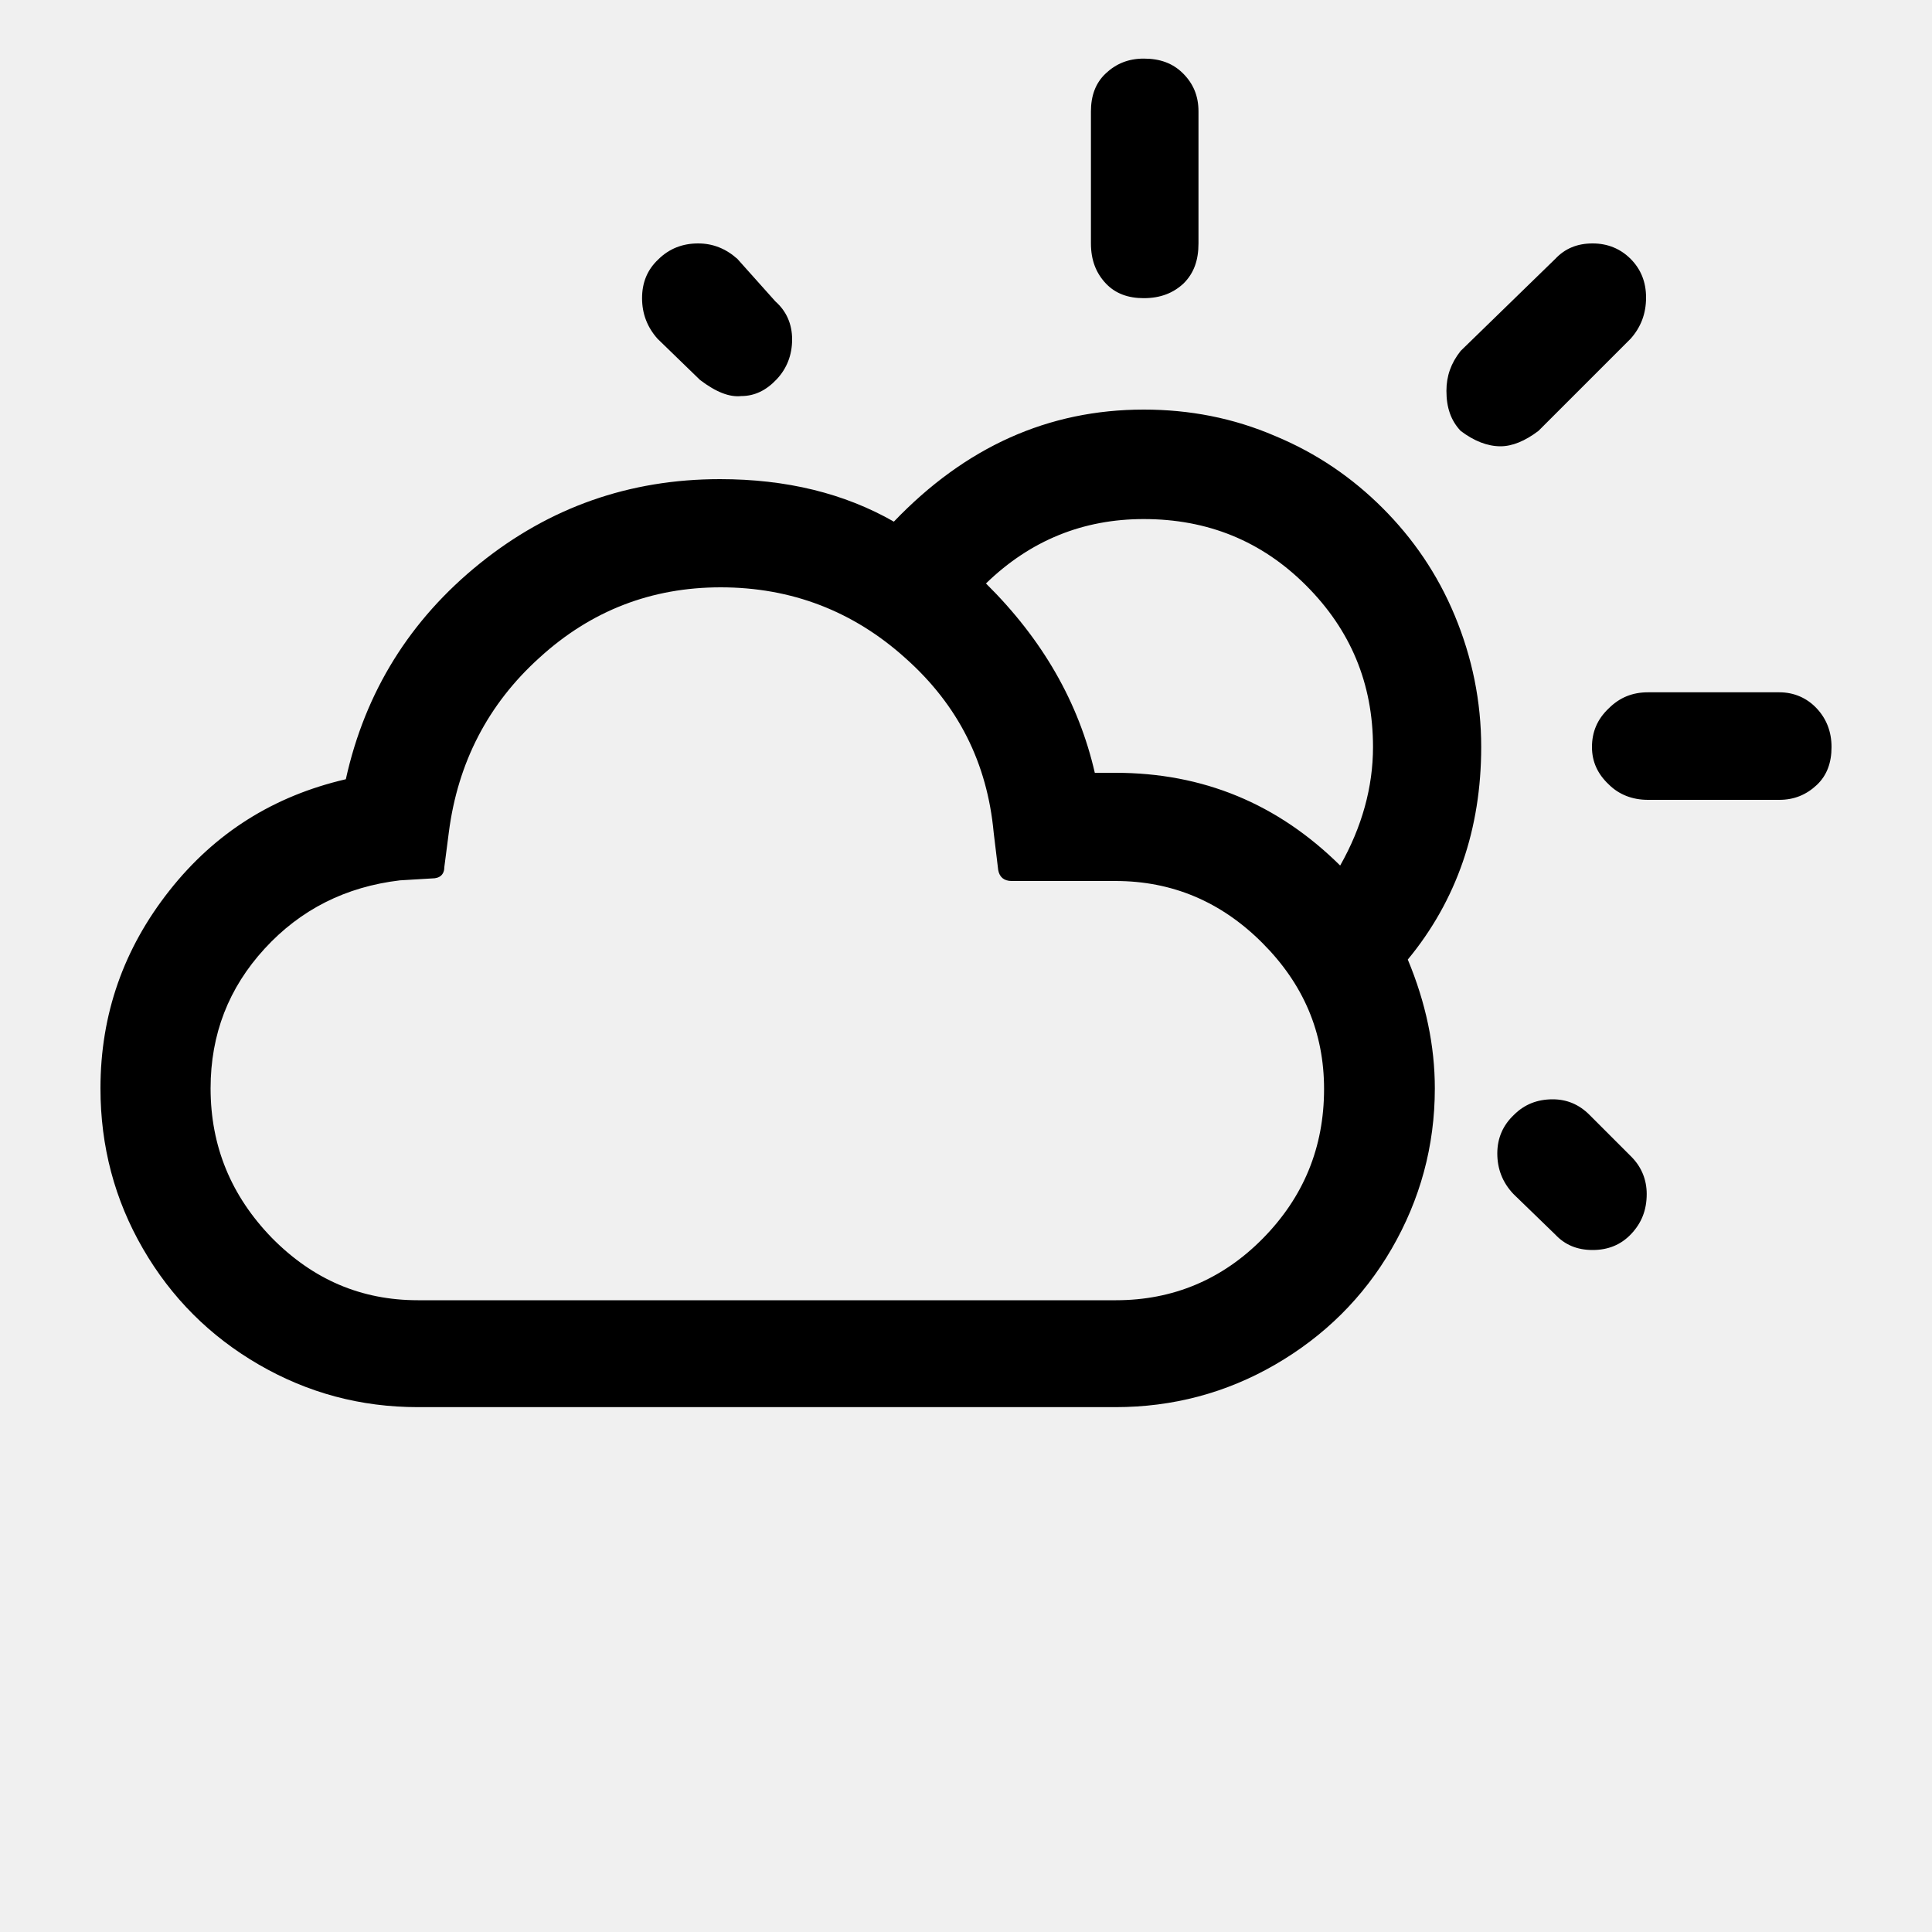
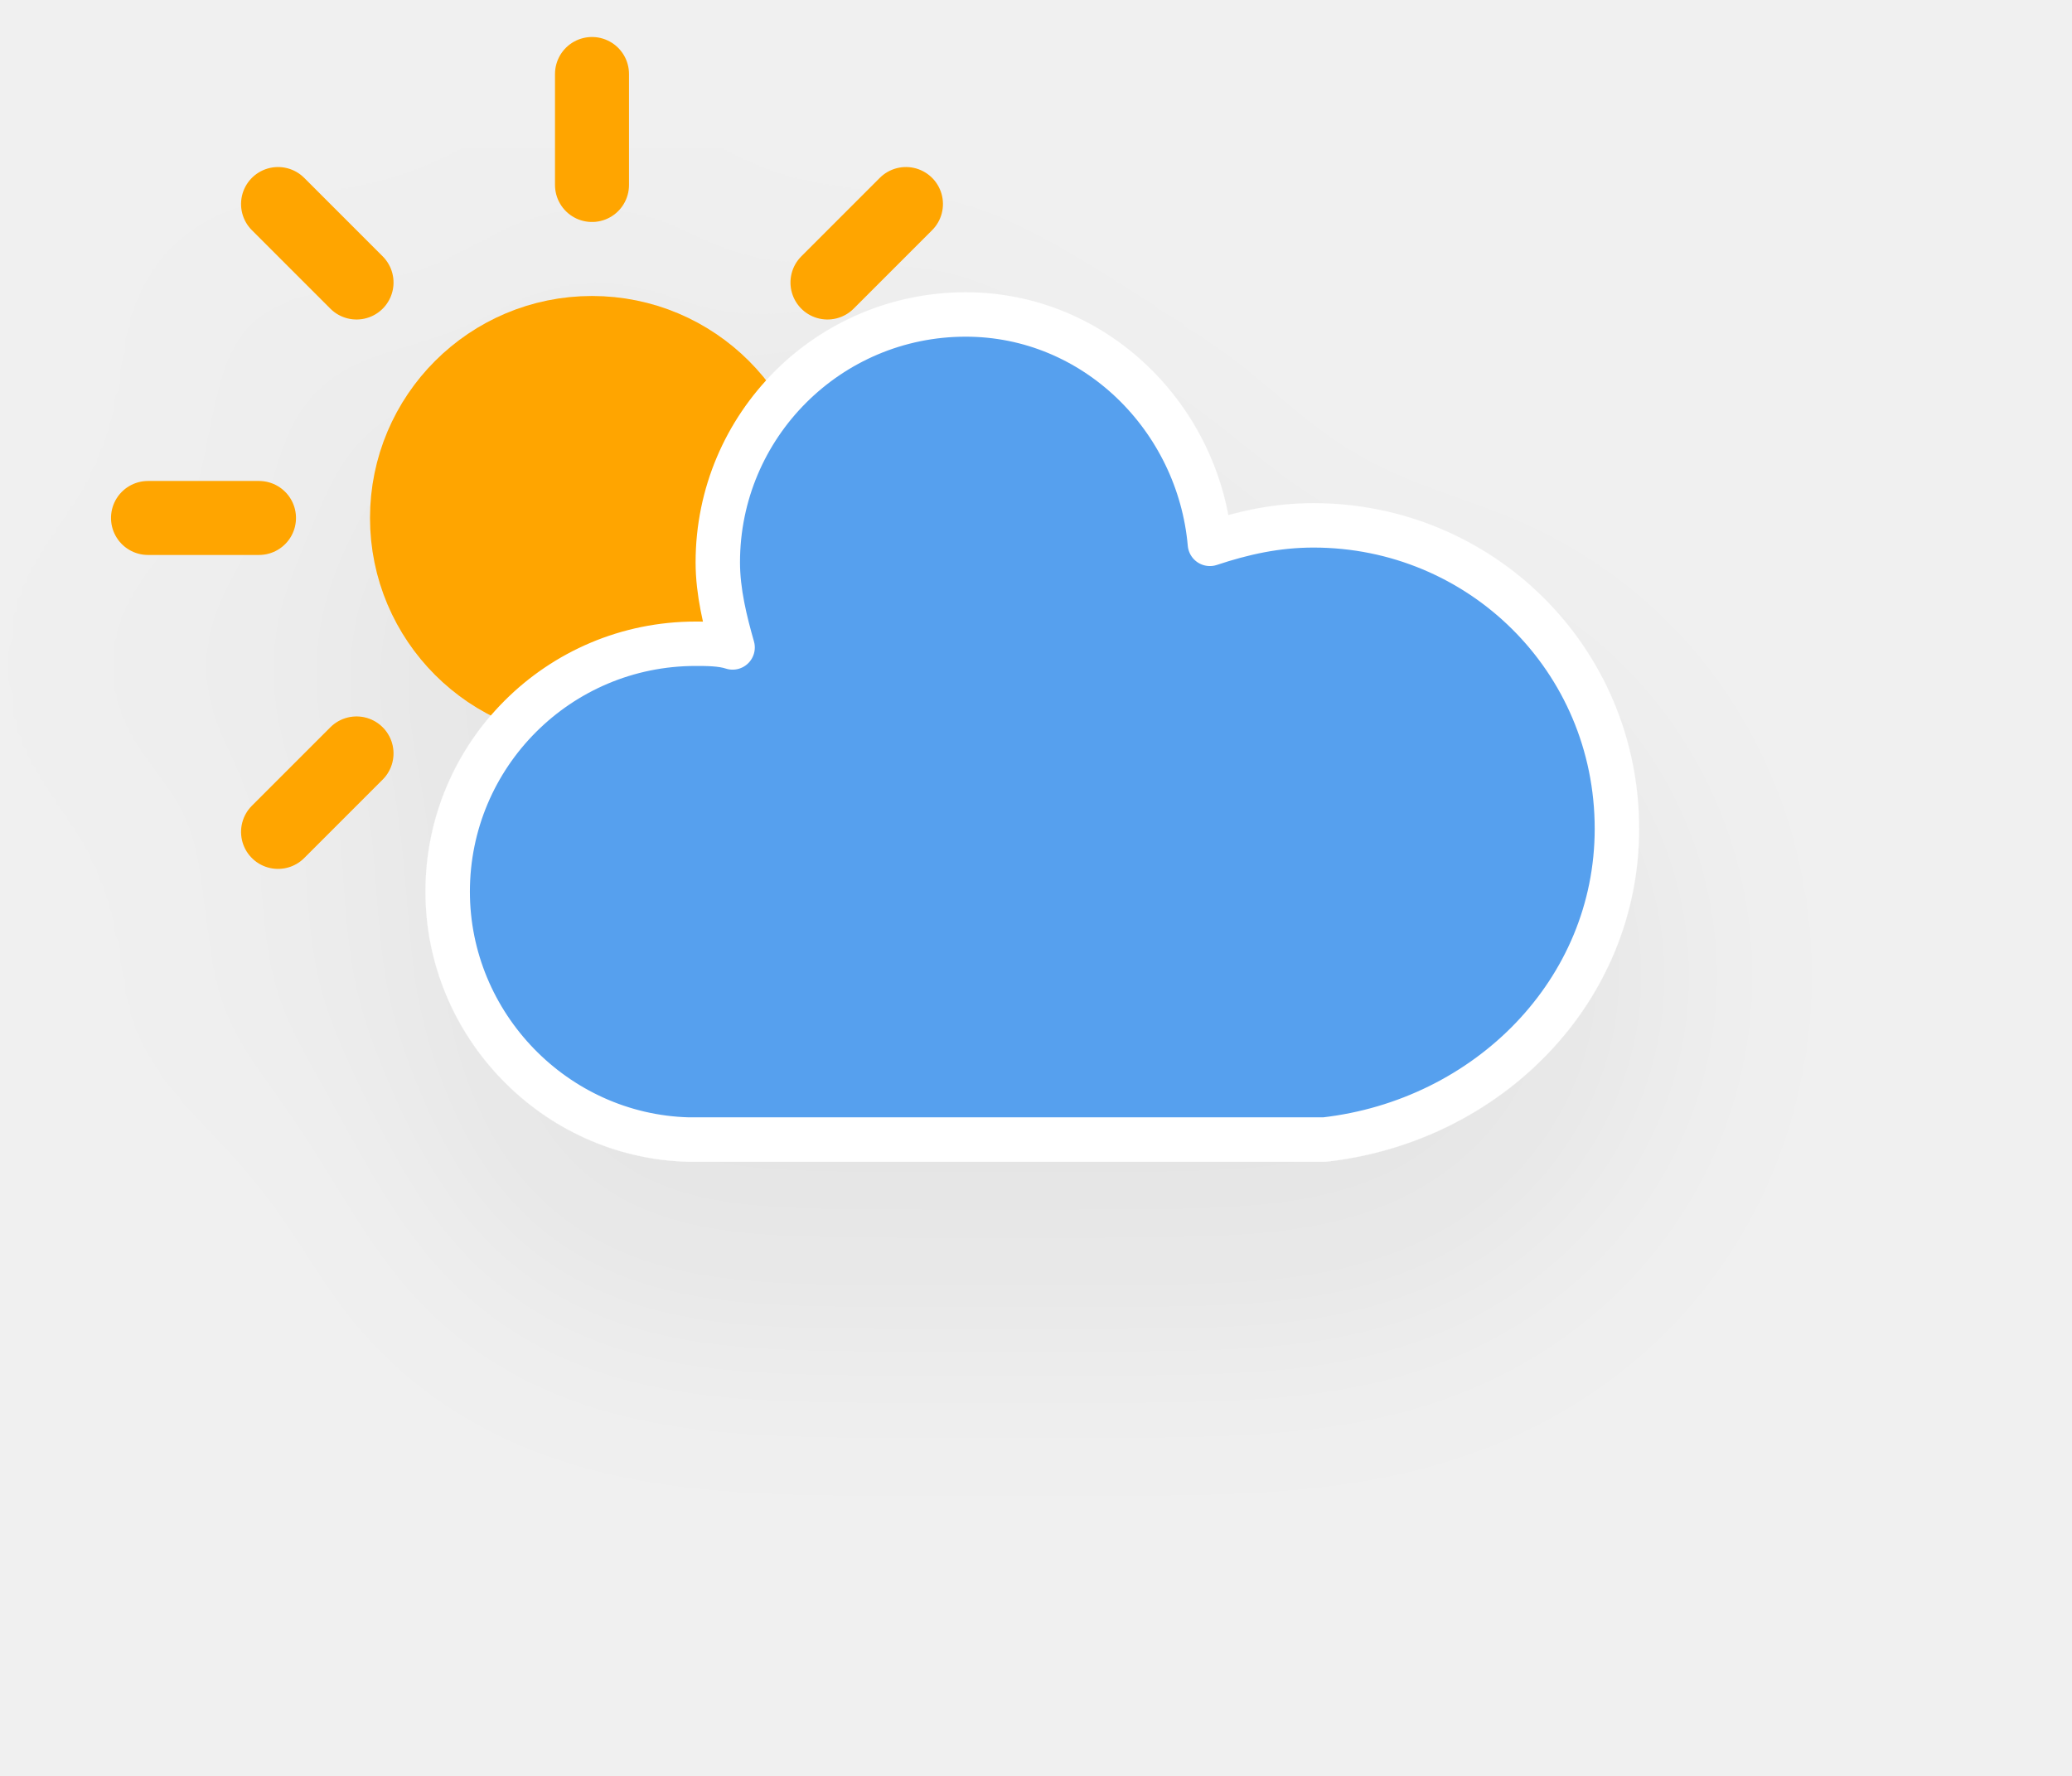
- <svg xmlns="http://www.w3.org/2000/svg" version="1.1" id="Layer_1" x="0px" y="0px" viewBox="0 0 30 30" style="enable-background:new 0 0 30 30;" xml:space="preserve">
-   <path d="M1.56,16.9c0,0.9,0.22,1.73,0.66,2.49s1.04,1.36,1.8,1.8c0.76,0.44,1.58,0.66,2.47,0.66h10.83c0.89,0,1.72-0.22,2.48-0.66  c0.76-0.44,1.37-1.04,1.81-1.8c0.44-0.76,0.67-1.59,0.67-2.49c0-0.66-0.14-1.33-0.42-2C22.62,13.98,23,12.87,23,11.6  c0-0.71-0.14-1.39-0.41-2.04c-0.27-0.65-0.65-1.2-1.12-1.67C21,7.42,20.45,7.04,19.8,6.77c-0.65-0.28-1.33-0.41-2.04-0.41  c-1.48,0-2.77,0.58-3.88,1.74c-0.77-0.44-1.67-0.66-2.7-0.66c-1.41,0-2.65,0.44-3.73,1.31c-1.08,0.87-1.78,1.99-2.08,3.35  c-1.12,0.26-2.03,0.83-2.74,1.73S1.56,15.75,1.56,16.9z M3.27,16.9c0-0.84,0.28-1.56,0.84-2.17c0.56-0.61,1.26-0.96,2.1-1.06  l0.5-0.03c0.12,0,0.19-0.06,0.19-0.18l0.07-0.54c0.14-1.08,0.61-1.99,1.41-2.71c0.8-0.73,1.74-1.09,2.81-1.09  c1.1,0,2.06,0.37,2.87,1.1c0.82,0.73,1.27,1.63,1.37,2.71l0.07,0.58c0.02,0.11,0.09,0.17,0.21,0.17h1.61c0.88,0,1.64,0.32,2.28,0.96  c0.64,0.64,0.96,1.39,0.96,2.27c0,0.91-0.32,1.68-0.95,2.32c-0.63,0.64-1.4,0.96-2.28,0.96H6.49c-0.88,0-1.63-0.32-2.27-0.97  C3.59,18.57,3.27,17.8,3.27,16.9z M9.97,4.63c0,0.24,0.08,0.45,0.24,0.63l0.66,0.64c0.25,0.19,0.46,0.27,0.64,0.25  c0.21,0,0.39-0.09,0.55-0.26s0.24-0.38,0.24-0.62c0-0.24-0.09-0.44-0.26-0.59l-0.59-0.66c-0.18-0.16-0.38-0.24-0.61-0.24  c-0.24,0-0.45,0.08-0.62,0.25C10.05,4.19,9.97,4.39,9.97,4.63z M15.31,9.06c0.69-0.67,1.51-1,2.45-1c0.99,0,1.83,0.34,2.52,1.03  c0.69,0.69,1.04,1.52,1.04,2.51c0,0.62-0.17,1.24-0.51,1.84C19.84,12.48,18.68,12,17.32,12H17C16.75,10.91,16.19,9.93,15.31,9.06z   M16.94,3.78c0,0.26,0.08,0.46,0.23,0.62s0.35,0.23,0.59,0.23c0.26,0,0.46-0.08,0.62-0.23c0.16-0.16,0.23-0.36,0.23-0.62V1.73  c0-0.24-0.08-0.43-0.24-0.59s-0.36-0.23-0.61-0.23c-0.24,0-0.43,0.08-0.59,0.23s-0.23,0.35-0.23,0.59V3.78z M22.46,6.07  c0,0.26,0.07,0.46,0.22,0.62c0.21,0.16,0.42,0.24,0.62,0.24c0.18,0,0.38-0.08,0.59-0.24l1.43-1.43c0.16-0.18,0.24-0.39,0.24-0.64  c0-0.24-0.08-0.44-0.24-0.6c-0.16-0.16-0.36-0.24-0.59-0.24c-0.24,0-0.43,0.08-0.58,0.24l-1.47,1.43  C22.53,5.64,22.46,5.84,22.46,6.07z M23.25,17.91c0,0.24,0.08,0.45,0.25,0.63l0.65,0.63c0.15,0.16,0.34,0.24,0.58,0.24  s0.44-0.08,0.6-0.25c0.16-0.17,0.24-0.37,0.24-0.62c0-0.22-0.08-0.42-0.24-0.58l-0.65-0.65c-0.16-0.16-0.35-0.24-0.57-0.24  c-0.24,0-0.44,0.08-0.6,0.24C23.34,17.47,23.25,17.67,23.25,17.91z M24.72,11.6c0,0.23,0.09,0.42,0.26,0.58  c0.16,0.16,0.37,0.24,0.61,0.24h2.04c0.23,0,0.42-0.08,0.58-0.23s0.23-0.35,0.23-0.59c0-0.24-0.08-0.44-0.23-0.6  s-0.35-0.25-0.58-0.25h-2.04c-0.24,0-0.44,0.08-0.61,0.25C24.8,11.17,24.72,11.37,24.72,11.6z" />
+ <svg xmlns="http://www.w3.org/2000/svg" width="56" height="48" version="1.1">
+   <defs>
+     <filter id="blur" x="-.207" y="-.285" width="1.403" height="1.694">
+       <feGaussianBlur in="SourceAlpha" stdDeviation="3" />
+       <feOffset dx="0" dy="4" result="offsetblur" />
+       <feComponentTransfer>
+         <feFuncA slope="0.05" type="linear" />
+       </feComponentTransfer>
+       <feMerge>
+         <feMergeNode />
+         <feMergeNode in="SourceGraphic" />
+       </feMerge>
+     </filter>
+     <style type="text/css">
+       
+       /*
+ ** CLOUDS
+ */
+       @keyframes am-weather-cloud-2 {
+         0% {
+           -webkit-transform: translate(0px, 0px);
+           -moz-transform: translate(0px, 0px);
+           -ms-transform: translate(0px, 0px);
+           transform: translate(0px, 0px);
+         }
+ 
+         50% {
+           -webkit-transform: translate(2px, 0px);
+           -moz-transform: translate(2px, 0px);
+           -ms-transform: translate(2px, 0px);
+           transform: translate(2px, 0px);
+         }
+ 
+         100% {
+           -webkit-transform: translate(0px, 0px);
+           -moz-transform: translate(0px, 0px);
+           -ms-transform: translate(0px, 0px);
+           transform: translate(0px, 0px);
+         }
+       }
+ 
+       .am-weather-cloud-2 {
+         -webkit-animation-name: am-weather-cloud-2;
+         -moz-animation-name: am-weather-cloud-2;
+         animation-name: am-weather-cloud-2;
+         -webkit-animation-duration: 3s;
+         -moz-animation-duration: 3s;
+         animation-duration: 3s;
+         -webkit-animation-timing-function: linear;
+         -moz-animation-timing-function: linear;
+         animation-timing-function: linear;
+         -webkit-animation-iteration-count: infinite;
+         -moz-animation-iteration-count: infinite;
+         animation-iteration-count: infinite;
+       }
+ 
+       /*
+ ** SUN
+ */
+       @keyframes am-weather-sun {
+         0% {
+           -webkit-transform: rotate(0deg);
+           -moz-transform: rotate(0deg);
+           -ms-transform: rotate(0deg);
+           transform: rotate(0deg);
+         }
+ 
+         100% {
+           -webkit-transform: rotate(360deg);
+           -moz-transform: rotate(360deg);
+           -ms-transform: rotate(360deg);
+           transform: rotate(360deg);
+         }
+       }
+ 
+       .am-weather-sun {
+         -webkit-animation-name: am-weather-sun;
+         -moz-animation-name: am-weather-sun;
+         -ms-animation-name: am-weather-sun;
+         animation-name: am-weather-sun;
+         -webkit-animation-duration: 9s;
+         -moz-animation-duration: 9s;
+         -ms-animation-duration: 9s;
+         animation-duration: 9s;
+         -webkit-animation-timing-function: linear;
+         -moz-animation-timing-function: linear;
+         -ms-animation-timing-function: linear;
+         animation-timing-function: linear;
+         -webkit-animation-iteration-count: infinite;
+         -moz-animation-iteration-count: infinite;
+         -ms-animation-iteration-count: infinite;
+         animation-iteration-count: infinite;
+       }
+ 
+       @keyframes am-weather-sun-shiny {
+         0% {
+           stroke-dasharray: 3px 10px;
+           stroke-dashoffset: 0px;
+         }
+ 
+         50% {
+           stroke-dasharray: 0.1px 10px;
+           stroke-dashoffset: -1px;
+         }
+ 
+         100% {
+           stroke-dasharray: 3px 10px;
+           stroke-dashoffset: 0px;
+         }
+       }
+ 
+       .am-weather-sun-shiny line {
+         -webkit-animation-name: am-weather-sun-shiny;
+         -moz-animation-name: am-weather-sun-shiny;
+         -ms-animation-name: am-weather-sun-shiny;
+         animation-name: am-weather-sun-shiny;
+         -webkit-animation-duration: 2s;
+         -moz-animation-duration: 2s;
+         -ms-animation-duration: 2s;
+         animation-duration: 2s;
+         -webkit-animation-timing-function: linear;
+         -moz-animation-timing-function: linear;
+         -ms-animation-timing-function: linear;
+         animation-timing-function: linear;
+         -webkit-animation-iteration-count: infinite;
+         -moz-animation-iteration-count: infinite;
+         -ms-animation-iteration-count: infinite;
+         animation-iteration-count: infinite;
+       }
+       
+     </style>
+   </defs>
+   <g transform="translate(16,-2)" filter="url(#blur)">
+     <g transform="translate(0,16)">
+       <g class="am-weather-sun" style="-moz-animation-duration:9s;-moz-animation-iteration-count:infinite;-moz-animation-name:am-weather-sun;-moz-animation-timing-function:linear;-ms-animation-duration:9s;-ms-animation-iteration-count:infinite;-ms-animation-name:am-weather-sun;-ms-animation-timing-function:linear;-webkit-animation-duration:9s;-webkit-animation-iteration-count:infinite;-webkit-animation-name:am-weather-sun;-webkit-animation-timing-function:linear">
+         <line transform="translate(0,9)" y2="3" fill="none" stroke="#ffa500" stroke-linecap="round" stroke-width="2" />
+         <g transform="rotate(45)">
+           <line transform="translate(0,9)" y2="3" fill="none" stroke="#ffa500" stroke-linecap="round" stroke-width="2" />
+         </g>
+         <g transform="rotate(90)">
+           <line transform="translate(0,9)" y2="3" fill="none" stroke="#ffa500" stroke-linecap="round" stroke-width="2" />
+         </g>
+         <g transform="rotate(135)">
+           <line transform="translate(0,9)" y2="3" fill="none" stroke="#ffa500" stroke-linecap="round" stroke-width="2" />
+         </g>
+         <g transform="scale(-1)">
+           <line transform="translate(0,9)" y2="3" fill="none" stroke="#ffa500" stroke-linecap="round" stroke-width="2" />
+         </g>
+         <g transform="rotate(225)">
+           <line transform="translate(0,9)" y2="3" fill="none" stroke="#ffa500" stroke-linecap="round" stroke-width="2" />
+         </g>
+         <g transform="rotate(-90)">
+           <line transform="translate(0,9)" y2="3" fill="none" stroke="#ffa500" stroke-linecap="round" stroke-width="2" />
+         </g>
+         <g transform="rotate(-45)">
+           <line transform="translate(0,9)" y2="3" fill="none" stroke="#ffa500" stroke-linecap="round" stroke-width="2" />
+         </g>
+       </g>
+       <circle r="5" fill="#ffa500" stroke="#ffa500" stroke-width="2" />
+     </g>
+     <g class="am-weather-cloud-3" style="-moz-animation-duration:3s;-moz-animation-iteration-count:infinite;-moz-animation-name:am-weather-cloud-2;-moz-animation-timing-function:linear;-webkit-animation-duration:3s;-webkit-animation-iteration-count:infinite;-webkit-animation-name:am-weather-cloud-2;-webkit-animation-timing-function:linear">
+       <path transform="translate(-20,-11)" d="m47.7 35.4c0-4.6-3.7-8.2-8.2-8.2-1 0-1.9 0.2-2.8 0.5-0.3-3.4-3.1-6.2-6.6-6.2-3.7 0-6.7 3-6.7 6.7 0 0.8 0.2 1.6 0.4 2.3-0.3-0.1-0.7-0.1-1-0.1-3.7 0-6.7 3-6.7 6.7 0 3.6 2.9 6.6 6.5 6.7h17.2c4.4-0.5 7.9-4 7.9-8.4z" fill="#57a0ee" stroke="#fff" stroke-linejoin="round" stroke-width="1.2" />
+     </g>
+   </g>
</svg>
